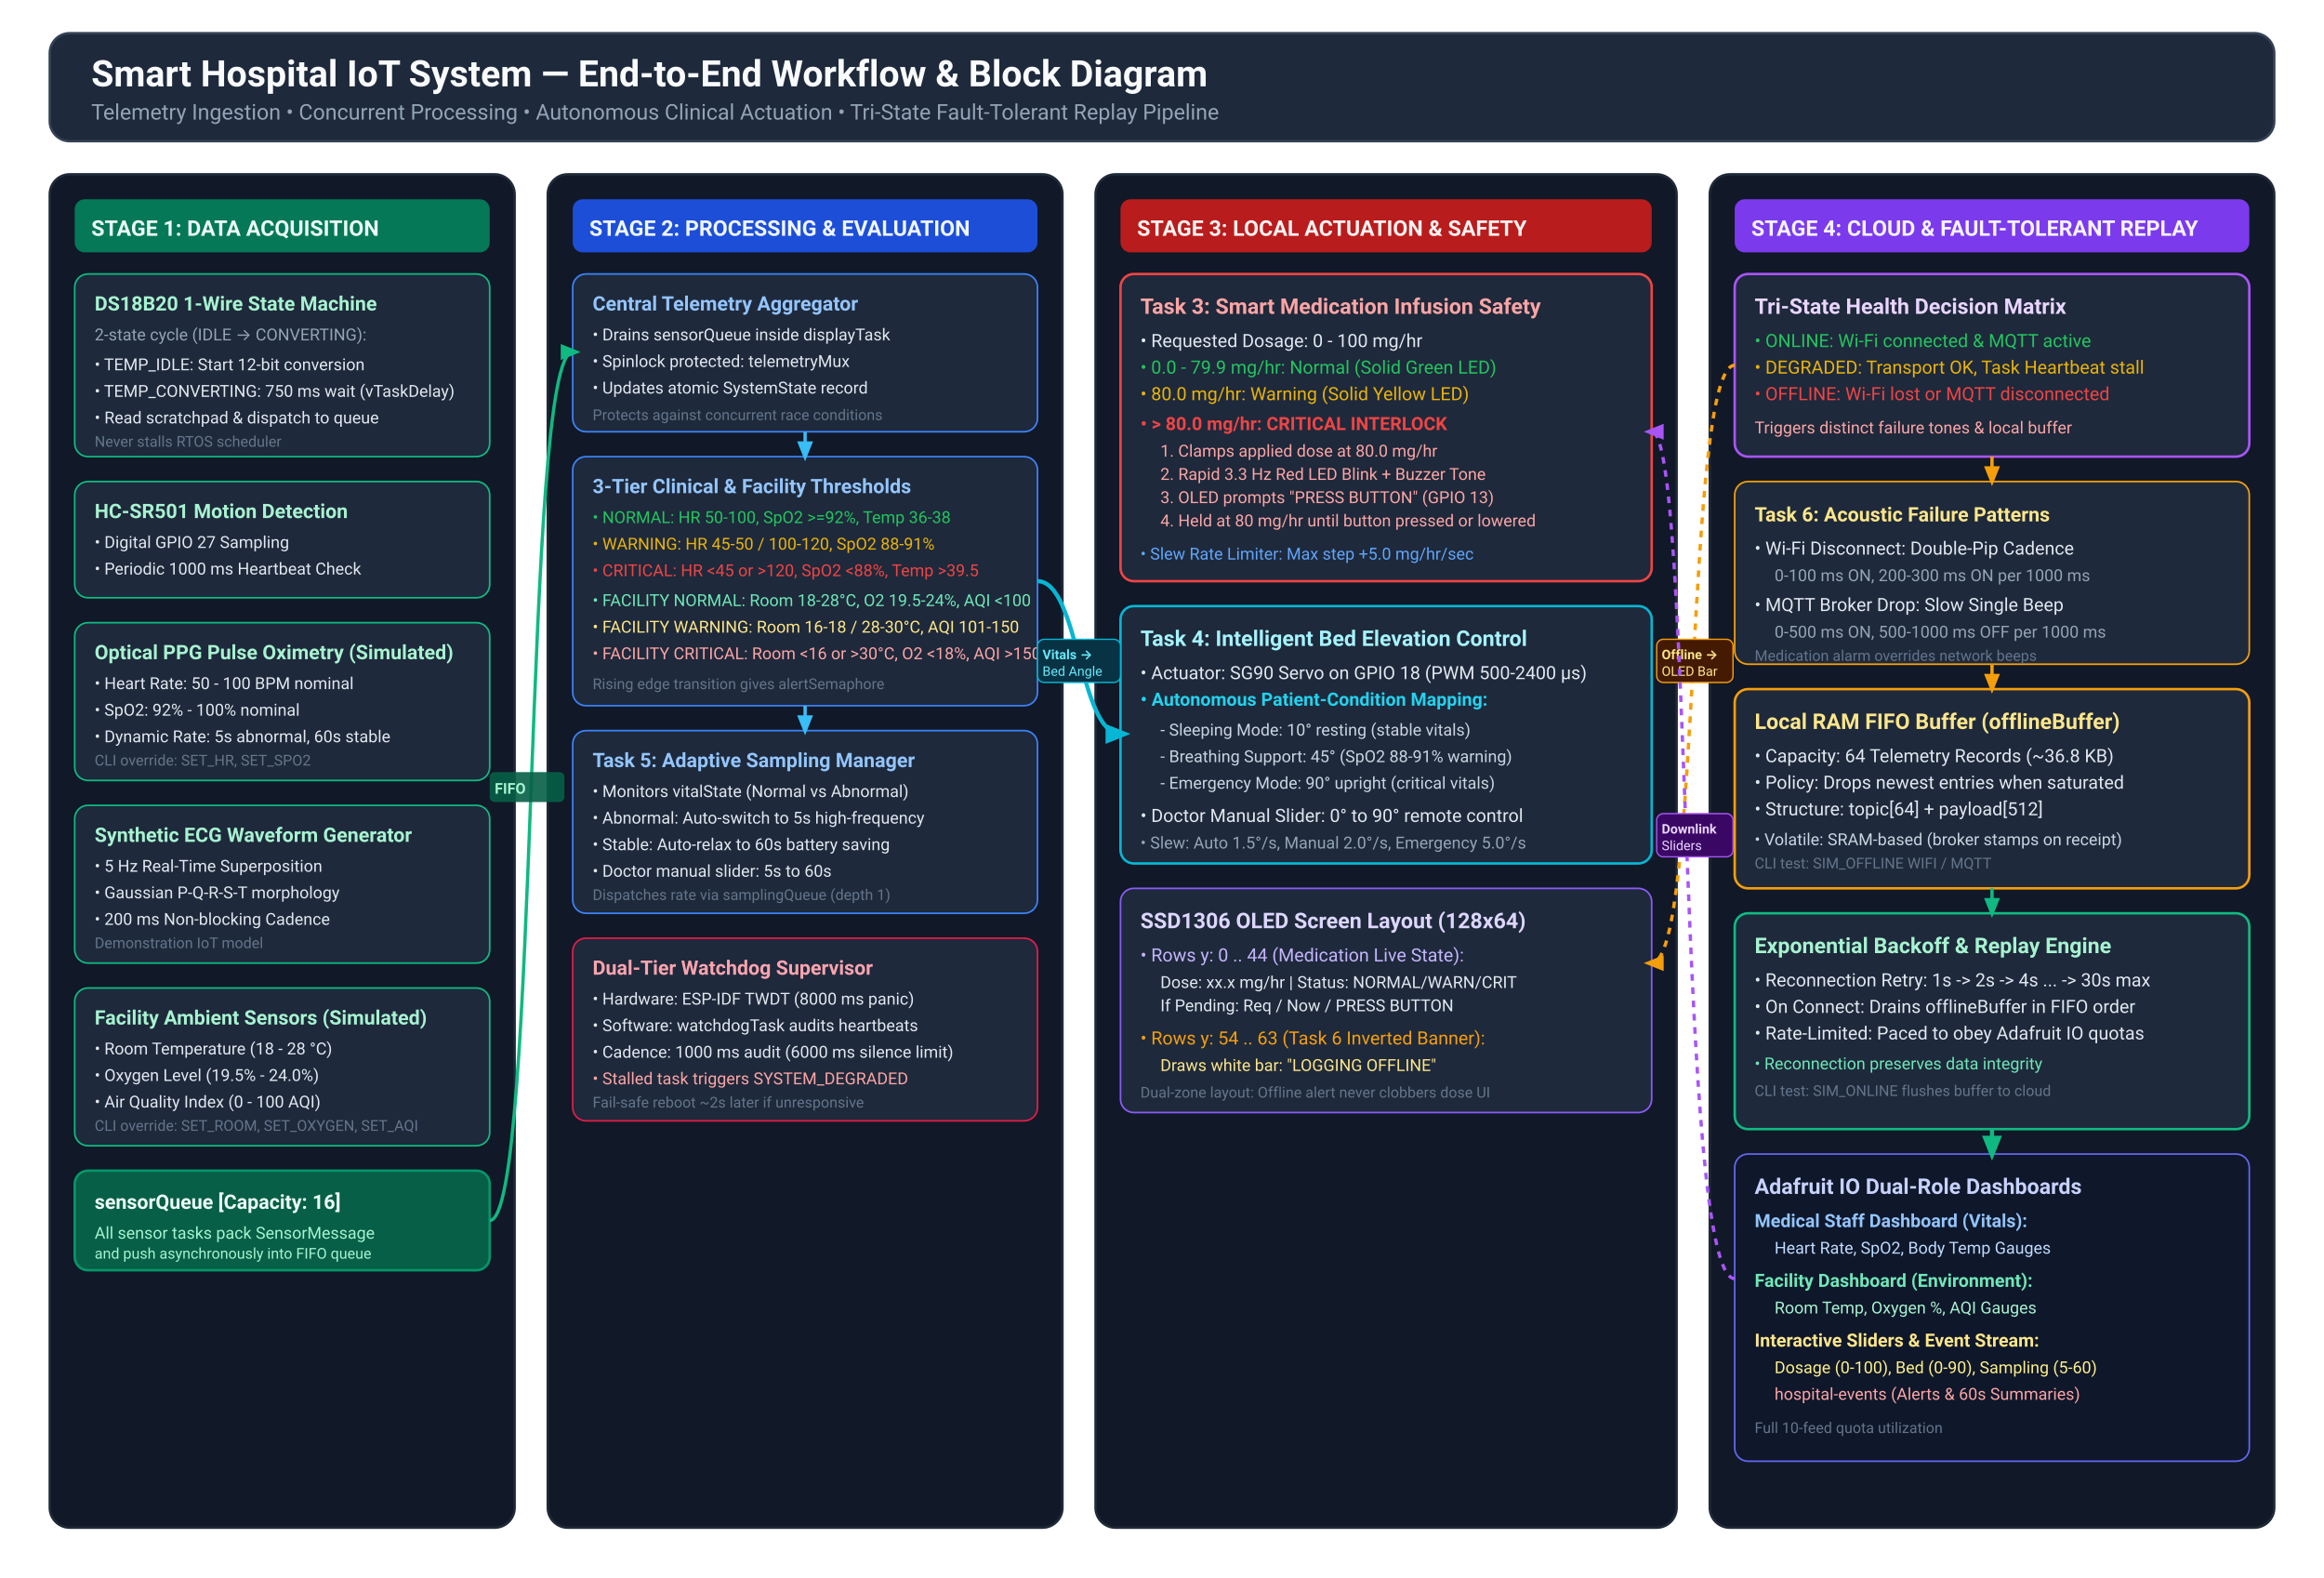
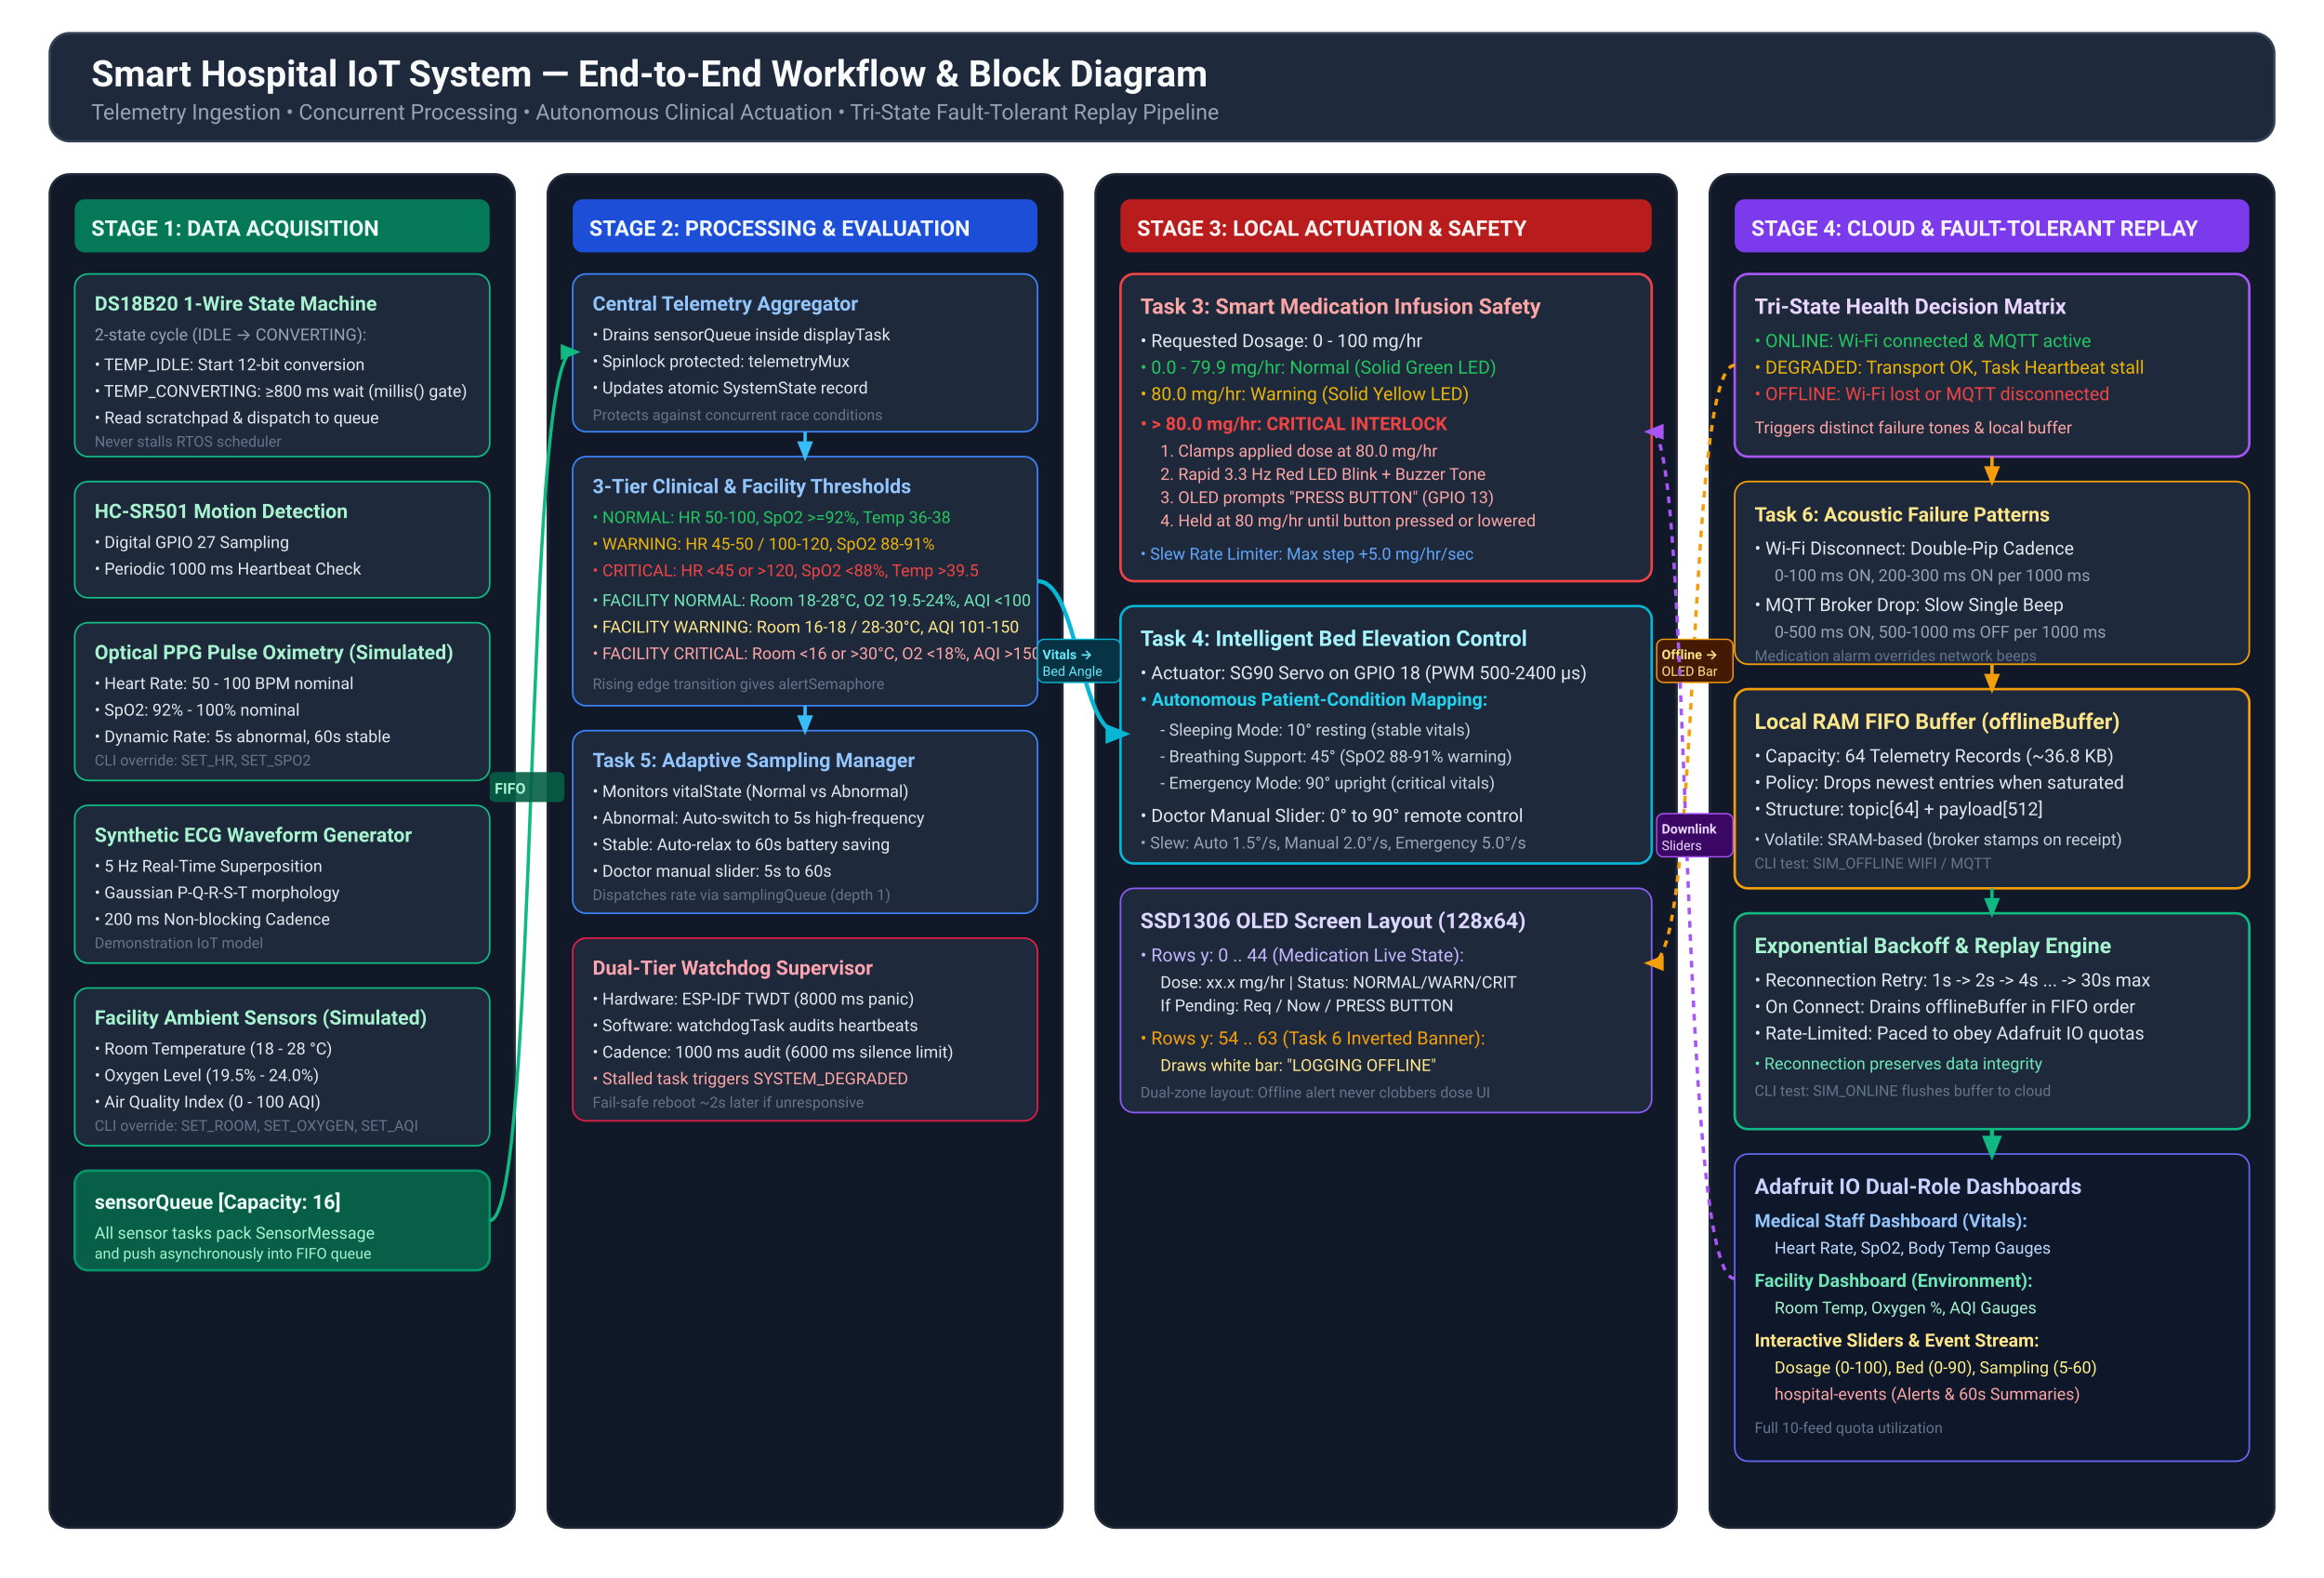
<svg xmlns="http://www.w3.org/2000/svg" viewBox="0 0 1400 950" width="1400" height="950" style="background:#0b1120; font-family:'Segoe UI', -apple-system, BlinkMacSystemFont, Roboto, sans-serif;">
  <defs>
    <linearGradient id="boxGrad1" x1="0%" y1="0%" x2="100%" y2="100%">
      <stop offset="0%" stop-color="#1e293b" />
      <stop offset="100%" stop-color="#0f172a" />
    </linearGradient>
    <linearGradient id="headerGrad" x1="0%" y1="0%" x2="100%" y2="0%">
      <stop offset="0%" stop-color="#1e3a8a" />
      <stop offset="100%" stop-color="#0f172a" />
    </linearGradient>
    <marker id="wfArrow" viewBox="0 0 10 10" refX="6" refY="5" markerWidth="6" markerHeight="6" orient="auto-start-reverse">
      <path d="M 0 1 L 10 5 L 0 9 z" fill="#38bdf8" />
    </marker>
    <marker id="wfArrowBlue" viewBox="0 0 10 10" refX="6" refY="5" markerWidth="6" markerHeight="6" orient="auto-start-reverse">
      <path d="M 0 1 L 10 5 L 0 9 z" fill="#38bdf8" />
    </marker>
    <marker id="wfArrowGreen" viewBox="0 0 10 10" refX="6" refY="5" markerWidth="6" markerHeight="6" orient="auto-start-reverse">
      <path d="M 0 1 L 10 5 L 0 9 z" fill="#10b981" />
    </marker>
    <marker id="wfArrowRed" viewBox="0 0 10 10" refX="6" refY="5" markerWidth="6" markerHeight="6" orient="auto-start-reverse">
      <path d="M 0 1 L 10 5 L 0 9 z" fill="#ef4444" />
    </marker>
    <marker id="wfArrowAmber" viewBox="0 0 10 10" refX="6" refY="5" markerWidth="6" markerHeight="6" orient="auto-start-reverse">
      <path d="M 0 1 L 10 5 L 0 9 z" fill="#f59e0b" />
    </marker>
    <marker id="wfArrowCyan" viewBox="0 0 10 10" refX="6" refY="5" markerWidth="6" markerHeight="6" orient="auto-start-reverse">
      <path d="M 0 1 L 10 5 L 0 9 z" fill="#06b6d4" />
    </marker>
    <marker id="wfArrowPurple" viewBox="0 0 10 10" refX="6" refY="5" markerWidth="6" markerHeight="6" orient="auto-start-reverse">
      <path d="M 0 1 L 10 5 L 0 9 z" fill="#a855f7" />
    </marker>
  </defs>
  <rect x="30" y="20" width="1340" height="65" rx="12" fill="#1e293b" stroke="#334155" stroke-width="1.5" />
  <text x="55" y="52" fill="#f8fafc" font-size="22" font-weight="bold">Smart Hospital IoT System — End-to-End Workflow &amp; Block Diagram</text>
  <text x="55" y="72" fill="#94a3b8" font-size="13">Telemetry Ingestion • Concurrent Processing • Autonomous Clinical Actuation • Tri-State Fault-Tolerant Replay Pipeline</text>
  <rect x="30" y="105" width="280" height="815" rx="12" fill="#111827" stroke="#1f2937" stroke-width="1.5" />
  <rect x="45" y="120" width="250" height="32" rx="6" fill="#047857" />
  <text x="55" y="142" fill="#ecfdf5" font-size="13" font-weight="bold">STAGE 1: DATA ACQUISITION</text>
  <g transform="translate(45, 165)">
    <rect x="0" y="0" width="250" height="110" rx="8" fill="#1e293b" stroke="#10b981" stroke-width="1" />
    <text x="12" y="22" fill="#a7f3d0" font-size="12" font-weight="bold">DS18B20 1-Wire State Machine</text>
    <text x="12" y="40" fill="#94a3b8" font-size="10">2-state cycle (IDLE → CONVERTING):</text>
    <text x="12" y="58" fill="#e2e8f0" font-size="10">• TEMP_IDLE: Start 12-bit conversion</text>
-     <text x="12" y="74" fill="#e2e8f0" font-size="10">• TEMP_CONVERTING: 750 ms wait (vTaskDelay)</text>
+     <text x="12" y="74" fill="#e2e8f0" font-size="10">• TEMP_CONVERTING: ≥800 ms wait (millis() gate)</text>
    <text x="12" y="90" fill="#e2e8f0" font-size="10">• Read scratchpad &amp; dispatch to queue</text>
    <text x="12" y="104" fill="#64748b" font-size="9">Never stalls RTOS scheduler</text>
    <rect x="0" y="125" width="250" height="70" rx="8" fill="#1e293b" stroke="#10b981" stroke-width="1" />
    <text x="12" y="147" fill="#a7f3d0" font-size="12" font-weight="bold">HC-SR501 Motion Detection</text>
    <text x="12" y="165" fill="#e2e8f0" font-size="10">• Digital GPIO 27 Sampling</text>
    <text x="12" y="181" fill="#e2e8f0" font-size="10">• Periodic 1000 ms Heartbeat Check</text>
    <rect x="0" y="210" width="250" height="95" rx="8" fill="#1e293b" stroke="#10b981" stroke-width="1" />
    <text x="12" y="232" fill="#a7f3d0" font-size="12" font-weight="bold">Optical PPG Pulse Oximetry (Simulated)</text>
    <text x="12" y="250" fill="#e2e8f0" font-size="10">• Heart Rate: 50 - 100 BPM nominal</text>
    <text x="12" y="266" fill="#e2e8f0" font-size="10">• SpO2: 92% - 100% nominal</text>
    <text x="12" y="282" fill="#e2e8f0" font-size="10">• Dynamic Rate: 5s abnormal, 60s stable</text>
    <text x="12" y="296" fill="#64748b" font-size="9">CLI override: SET_HR, SET_SPO2</text>
    <rect x="0" y="320" width="250" height="95" rx="8" fill="#1e293b" stroke="#10b981" stroke-width="1" />
    <text x="12" y="342" fill="#a7f3d0" font-size="12" font-weight="bold">Synthetic ECG Waveform Generator</text>
    <text x="12" y="360" fill="#e2e8f0" font-size="10">• 5 Hz Real-Time Superposition</text>
    <text x="12" y="376" fill="#e2e8f0" font-size="10">• Gaussian P-Q-R-S-T morphology</text>
    <text x="12" y="392" fill="#e2e8f0" font-size="10">• 200 ms Non-blocking Cadence</text>
    <text x="12" y="406" fill="#64748b" font-size="9">Demonstration IoT model</text>
    <rect x="0" y="430" width="250" height="95" rx="8" fill="#1e293b" stroke="#10b981" stroke-width="1" />
    <text x="12" y="452" fill="#a7f3d0" font-size="12" font-weight="bold">Facility Ambient Sensors (Simulated)</text>
    <text x="12" y="470" fill="#e2e8f0" font-size="10">• Room Temperature (18 - 28 °C)</text>
    <text x="12" y="486" fill="#e2e8f0" font-size="10">• Oxygen Level (19.5% - 24.0%)</text>
    <text x="12" y="502" fill="#e2e8f0" font-size="10">• Air Quality Index (0 - 100 AQI)</text>
    <text x="12" y="516" fill="#64748b" font-size="9">CLI override: SET_ROOM, SET_OXYGEN, SET_AQI</text>
    <rect x="0" y="540" width="250" height="60" rx="8" fill="#065f46" stroke="#059669" stroke-width="1.5" />
    <text x="12" y="563" fill="#ecfdf5" font-size="12" font-weight="bold">sensorQueue [Capacity: 16]</text>
    <text x="12" y="581" fill="#a7f3d0" font-size="10">All sensor tasks pack SensorMessage</text>
    <text x="12" y="593" fill="#a7f3d0" font-size="9">and push asynchronously into FIFO queue</text>
  </g>
  <rect x="330" y="105" width="310" height="815" rx="12" fill="#111827" stroke="#1f2937" stroke-width="1.5" />
  <rect x="345" y="120" width="280" height="32" rx="6" fill="#1d4ed8" />
  <text x="355" y="142" fill="#eff6ff" font-size="13" font-weight="bold">STAGE 2: PROCESSING &amp; EVALUATION</text>
  <g transform="translate(345, 165)">
    <rect x="0" y="0" width="280" height="95" rx="8" fill="#1e293b" stroke="#3b82f6" stroke-width="1" />
    <text x="12" y="22" fill="#93c5fd" font-size="12" font-weight="bold">Central Telemetry Aggregator</text>
    <text x="12" y="40" fill="#e2e8f0" font-size="10">• Drains sensorQueue inside displayTask</text>
    <text x="12" y="56" fill="#e2e8f0" font-size="10">• Spinlock protected: telemetryMux</text>
    <text x="12" y="72" fill="#e2e8f0" font-size="10">• Updates atomic SystemState record</text>
    <text x="12" y="88" fill="#64748b" font-size="9">Protects against concurrent race conditions</text>
    <rect x="0" y="110" width="280" height="150" rx="8" fill="#1e293b" stroke="#3b82f6" stroke-width="1" />
    <text x="12" y="132" fill="#93c5fd" font-size="12" font-weight="bold">3-Tier Clinical &amp; Facility Thresholds</text>
    <text x="12" y="150" fill="#22c55e" font-size="10">• NORMAL: HR 50-100, SpO2 &gt;=92%, Temp 36-38</text>
    <text x="12" y="166" fill="#eab308" font-size="10">• WARNING: HR 45-50 / 100-120, SpO2 88-91%</text>
    <text x="12" y="182" fill="#ef4444" font-size="10">• CRITICAL: HR &lt;45 or &gt;120, SpO2 &lt;88%, Temp &gt;39.5</text>
    <text x="12" y="200" fill="#6ee7b7" font-size="10">• FACILITY NORMAL: Room 18-28°C, O2 19.5-24%, AQI &lt;100</text>
    <text x="12" y="216" fill="#fde68a" font-size="10">• FACILITY WARNING: Room 16-18 / 28-30°C, AQI 101-150</text>
    <text x="12" y="232" fill="#fca5a5" font-size="10">• FACILITY CRITICAL: Room &lt;16 or &gt;30°C, O2 &lt;18%, AQI &gt;150</text>
    <text x="12" y="250" fill="#64748b" font-size="9">Rising edge transition gives alertSemaphore</text>
    <rect x="0" y="275" width="280" height="110" rx="8" fill="#1e293b" stroke="#3b82f6" stroke-width="1" />
    <text x="12" y="297" fill="#93c5fd" font-size="12" font-weight="bold">Task 5: Adaptive Sampling Manager</text>
    <text x="12" y="315" fill="#e2e8f0" font-size="10">• Monitors vitalState (Normal vs Abnormal)</text>
    <text x="12" y="331" fill="#e2e8f0" font-size="10">• Abnormal: Auto-switch to 5s high-frequency</text>
    <text x="12" y="347" fill="#e2e8f0" font-size="10">• Stable: Auto-relax to 60s battery saving</text>
    <text x="12" y="363" fill="#e2e8f0" font-size="10">• Doctor manual slider: 5s to 60s</text>
    <text x="12" y="377" fill="#64748b" font-size="9">Dispatches rate via samplingQueue (depth 1)</text>
    <rect x="0" y="400" width="280" height="110" rx="8" fill="#1e293b" stroke="#e11d48" stroke-width="1" />
    <text x="12" y="422" fill="#fda4af" font-size="12" font-weight="bold">Dual-Tier Watchdog Supervisor</text>
    <text x="12" y="440" fill="#e2e8f0" font-size="10">• Hardware: ESP-IDF TWDT (8000 ms panic)</text>
    <text x="12" y="456" fill="#e2e8f0" font-size="10">• Software: watchdogTask audits heartbeats</text>
    <text x="12" y="472" fill="#e2e8f0" font-size="10">• Cadence: 1000 ms audit (6000 ms silence limit)</text>
    <text x="12" y="488" fill="#fca5a5" font-size="10">• Stalled task triggers SYSTEM_DEGRADED</text>
    <text x="12" y="502" fill="#64748b" font-size="9">Fail-safe reboot ~2s later if unresponsive</text>
  </g>
  <rect x="660" y="105" width="350" height="815" rx="12" fill="#111827" stroke="#1f2937" stroke-width="1.5" />
  <rect x="675" y="120" width="320" height="32" rx="6" fill="#b91c1c" />
  <text x="685" y="142" fill="#fef2f2" font-size="13" font-weight="bold">STAGE 3: LOCAL ACTUATION &amp; SAFETY</text>
  <g transform="translate(675, 165)">
    <rect x="0" y="0" width="320" height="185" rx="8" fill="#1e293b" stroke="#ef4444" stroke-width="1.5" />
    <text x="12" y="24" fill="#fca5a5" font-size="13" font-weight="bold">Task 3: Smart Medication Infusion Safety</text>
    <text x="12" y="44" fill="#e2e8f0" font-size="11">• Requested Dosage: 0 - 100 mg/hr</text>
    <text x="12" y="60" fill="#22c55e" font-size="11">• 0.0 - 79.9 mg/hr: Normal (Solid Green LED)</text>
    <text x="12" y="76" fill="#eab308" font-size="11">• 80.0 mg/hr: Warning (Solid Yellow LED)</text>
    <text x="12" y="94" fill="#ef4444" font-size="11" font-weight="bold">• &gt; 80.0 mg/hr: CRITICAL INTERLOCK</text>
    <text x="24" y="110" fill="#fca5a5" font-size="10">1. Clamps applied dose at 80.0 mg/hr</text>
    <text x="24" y="124" fill="#fca5a5" font-size="10">2. Rapid 3.3 Hz Red LED Blink + Buzzer Tone</text>
    <text x="24" y="138" fill="#fca5a5" font-size="10">3. OLED prompts "PRESS BUTTON" (GPIO 13)</text>
    <text x="24" y="152" fill="#fca5a5" font-size="10">4. Held at 80 mg/hr until button pressed or lowered</text>
    <text x="12" y="172" fill="#60a5fa" font-size="10">• Slew Rate Limiter: Max step +5.0 mg/hr/sec</text>
    <rect x="0" y="200" width="320" height="155" rx="8" fill="#1e293b" stroke="#06b6d4" stroke-width="1.5" />
    <text x="12" y="224" fill="#a5f3fc" font-size="13" font-weight="bold">Task 4: Intelligent Bed Elevation Control</text>
    <text x="12" y="244" fill="#e2e8f0" font-size="11">• Actuator: SG90 Servo on GPIO 18 (PWM 500-2400 μs)</text>
    <text x="12" y="260" fill="#22d3ee" font-size="11" font-weight="bold">• Autonomous Patient-Condition Mapping:</text>
    <text x="24" y="278" fill="#cbd5e1" font-size="10">- Sleeping Mode: 10° resting (stable vitals)</text>
    <text x="24" y="294" fill="#cbd5e1" font-size="10">- Breathing Support: 45° (SpO2 88-91% warning)</text>
    <text x="24" y="310" fill="#cbd5e1" font-size="10">- Emergency Mode: 90° upright (critical vitals)</text>
    <text x="12" y="330" fill="#e2e8f0" font-size="11">• Doctor Manual Slider: 0° to 90° remote control</text>
    <text x="12" y="346" fill="#94a3b8" font-size="10">• Slew: Auto 1.5°/s, Manual 2.0°/s, Emergency 5.0°/s</text>
    <rect x="0" y="370" width="320" height="135" rx="8" fill="#1e293b" stroke="#8b5cf6" stroke-width="1" />
    <text x="12" y="394" fill="#ddd6fe" font-size="13" font-weight="bold">SSD1306 OLED Screen Layout (128x64)</text>
    <text x="12" y="414" fill="#c4b5fd" font-size="11">• Rows y: 0 .. 44 (Medication Live State):</text>
    <text x="24" y="430" fill="#e2e8f0" font-size="10">Dose: xx.x mg/hr | Status: NORMAL/WARN/CRIT</text>
    <text x="24" y="444" fill="#e2e8f0" font-size="10">If Pending: Req / Now / PRESS BUTTON</text>
    <text x="12" y="464" fill="#f59e0b" font-size="11">• Rows y: 54 .. 63 (Task 6 Inverted Banner):</text>
    <text x="24" y="480" fill="#fde68a" font-size="10">Draws white bar: "LOGGING OFFLINE"</text>
    <text x="12" y="496" fill="#64748b" font-size="9">Dual-zone layout: Offline alert never clobbers dose UI</text>
  </g>
  <rect x="1030" y="105" width="340" height="815" rx="12" fill="#111827" stroke="#1f2937" stroke-width="1.5" />
  <rect x="1045" y="120" width="310" height="32" rx="6" fill="#7c3aed" />
  <text x="1055" y="142" fill="#f5f3ff" font-size="13" font-weight="bold">STAGE 4: CLOUD &amp; FAULT-TOLERANT REPLAY</text>
  <g transform="translate(1045, 165)">
    <rect x="0" y="0" width="310" height="110" rx="8" fill="#1e293b" stroke="#a855f7" stroke-width="1.5" />
    <text x="12" y="24" fill="#e9d5ff" font-size="13" font-weight="bold">Tri-State Health Decision Matrix</text>
    <text x="12" y="44" fill="#22c55e" font-size="11">• ONLINE: Wi-Fi connected &amp; MQTT active</text>
    <text x="12" y="60" fill="#eab308" font-size="11">• DEGRADED: Transport OK, Task Heartbeat stall</text>
    <text x="12" y="76" fill="#ef4444" font-size="11">• OFFLINE: Wi-Fi lost or MQTT disconnected</text>
    <text x="12" y="96" fill="#fca5a5" font-size="10">Triggers distinct failure tones &amp; local buffer</text>
    <rect x="0" y="125" width="310" height="110" rx="8" fill="#1e293b" stroke="#f59e0b" stroke-width="1" />
    <text x="12" y="149" fill="#fde68a" font-size="12" font-weight="bold">Task 6: Acoustic Failure Patterns</text>
    <text x="12" y="169" fill="#e2e8f0" font-size="11">• Wi-Fi Disconnect: Double-Pip Cadence</text>
    <text x="24" y="185" fill="#94a3b8" font-size="10">0-100 ms ON, 200-300 ms ON per 1000 ms</text>
    <text x="12" y="203" fill="#e2e8f0" font-size="11">• MQTT Broker Drop: Slow Single Beep</text>
    <text x="24" y="219" fill="#94a3b8" font-size="10">0-500 ms ON, 500-1000 ms OFF per 1000 ms</text>
    <text x="12" y="233" fill="#64748b" font-size="9">Medication alarm overrides network beeps</text>
    <rect x="0" y="250" width="310" height="120" rx="8" fill="#1e293b" stroke="#f59e0b" stroke-width="1.5" />
    <text x="12" y="274" fill="#fde68a" font-size="13" font-weight="bold">Local RAM FIFO Buffer (offlineBuffer)</text>
    <text x="12" y="294" fill="#e2e8f0" font-size="11">• Capacity: 64 Telemetry Records (~36.8 KB)</text>
    <text x="12" y="310" fill="#e2e8f0" font-size="11">• Policy: Drops newest entries when saturated</text>
    <text x="12" y="326" fill="#e2e8f0" font-size="11">• Structure: topic[64] + payload[512]</text>
    <text x="12" y="344" fill="#cbd5e1" font-size="10">• Volatile: SRAM-based (broker stamps on receipt)</text>
    <text x="12" y="358" fill="#64748b" font-size="9">CLI test: SIM_OFFLINE WIFI / MQTT</text>
    <rect x="0" y="385" width="310" height="130" rx="8" fill="#1e293b" stroke="#10b981" stroke-width="1.5" />
    <text x="12" y="409" fill="#a7f3d0" font-size="13" font-weight="bold">Exponential Backoff &amp; Replay Engine</text>
    <text x="12" y="429" fill="#e2e8f0" font-size="11">• Reconnection Retry: 1s -&gt; 2s -&gt; 4s ... -&gt; 30s max</text>
    <text x="12" y="445" fill="#e2e8f0" font-size="11">• On Connect: Drains offlineBuffer in FIFO order</text>
    <text x="12" y="461" fill="#e2e8f0" font-size="11">• Rate-Limited: Paced to obey Adafruit IO quotas</text>
    <text x="12" y="479" fill="#6ee7b7" font-size="10">• Reconnection preserves data integrity</text>
    <text x="12" y="495" fill="#64748b" font-size="9">CLI test: SIM_ONLINE flushes buffer to cloud</text>
    <rect x="0" y="530" width="310" height="185" rx="8" fill="#0f172a" stroke="#6366f1" stroke-width="1" />
    <text x="12" y="554" fill="#c7d2fe" font-size="13" font-weight="bold">Adafruit IO Dual-Role Dashboards</text>
    <text x="12" y="574" fill="#93c5fd" font-size="11" font-weight="bold">Medical Staff Dashboard (Vitals):</text>
    <text x="24" y="590" fill="#bfdbfe" font-size="10">Heart Rate, SpO2, Body Temp Gauges</text>
    <text x="12" y="610" fill="#6ee7b7" font-size="11" font-weight="bold">Facility Dashboard (Environment):</text>
    <text x="24" y="626" fill="#a7f3d0" font-size="10">Room Temp, Oxygen %, AQI Gauges</text>
    <text x="12" y="646" fill="#fde68a" font-size="11" font-weight="bold">Interactive Sliders &amp; Event Stream:</text>
    <text x="24" y="662" fill="#fef08a" font-size="10">Dosage (0-100), Bed (0-90), Sampling (5-60)</text>
    <text x="24" y="678" fill="#fca5a5" font-size="10">hospital-events (Alerts &amp; 60s Summaries)</text>
    <text x="12" y="698" fill="#64748b" font-size="9">Full 10-feed quota utilization</text>
  </g>
  <path d="M 295 735 C 325 735, 315 212, 345 212" stroke="#10b981" stroke-width="2" fill="none" marker-end="url(#wfArrowGreen)" />
  <rect x="295" y="465" width="45" height="18" rx="3" fill="#065f46" opacity="0.9" />
  <text x="298" y="478" fill="#a7f3d0" font-size="9" font-weight="bold">FIFO</text>
  <path d="M 485 260 L 485 273" stroke="#38bdf8" stroke-width="2" fill="none" marker-end="url(#wfArrowBlue)" />
  <path d="M 485 425 L 485 438" stroke="#38bdf8" stroke-width="2" fill="none" marker-end="url(#wfArrowBlue)" />
  <path d="M 625 350 C 650 350, 650 442, 675 442" stroke="#06b6d4" stroke-width="2.5" fill="none" marker-end="url(#wfArrowCyan)" />
  <rect x="625" y="385" width="50" height="26" rx="4" fill="#083344" stroke="#06b6d4" stroke-width="0.8" />
  <text x="628" y="397" fill="#67e8f9" font-size="8" font-weight="bold">Vitals →</text>
  <text x="628" y="407" fill="#67e8f9" font-size="8">Bed Angle</text>
  <path d="M 1200 680 L 1200 693" stroke="#10b981" stroke-width="2.5" fill="none" marker-end="url(#wfArrowGreen)" />
  <path d="M 1200 275 L 1200 288" stroke="#f59e0b" stroke-width="2" fill="none" marker-end="url(#wfArrowAmber)" />
  <path d="M 1200 400 L 1200 413" stroke="#f59e0b" stroke-width="2" fill="none" marker-end="url(#wfArrowAmber)" />
  <path d="M 1200 535 L 1200 548" stroke="#10b981" stroke-width="2" fill="none" marker-end="url(#wfArrowGreen)" />
  <path d="M 1045 220 C 1015 220, 1025 580, 995 580" stroke="#f59e0b" stroke-width="2" stroke-dasharray="4,4" fill="none" marker-end="url(#wfArrowAmber)" />
  <rect x="998" y="385" width="46" height="26" rx="4" fill="#451a03" stroke="#f59e0b" stroke-width="0.8" />
  <text x="1001" y="397" fill="#fde68a" font-size="8" font-weight="bold">Offline →</text>
  <text x="1001" y="407" fill="#fde68a" font-size="8">OLED Bar</text>
  <path d="M 1045 770 C 1010 770, 1020 260, 995 260" stroke="#a855f7" stroke-width="2" stroke-dasharray="4,4" fill="none" marker-end="url(#wfArrowPurple)" />
  <rect x="998" y="490" width="46" height="26" rx="4" fill="#3b0764" stroke="#a855f7" stroke-width="0.8" />
  <text x="1001" y="502" fill="#e9d5ff" font-size="8" font-weight="bold">Downlink</text>
  <text x="1001" y="512" fill="#e9d5ff" font-size="8">Sliders</text>
</svg>
